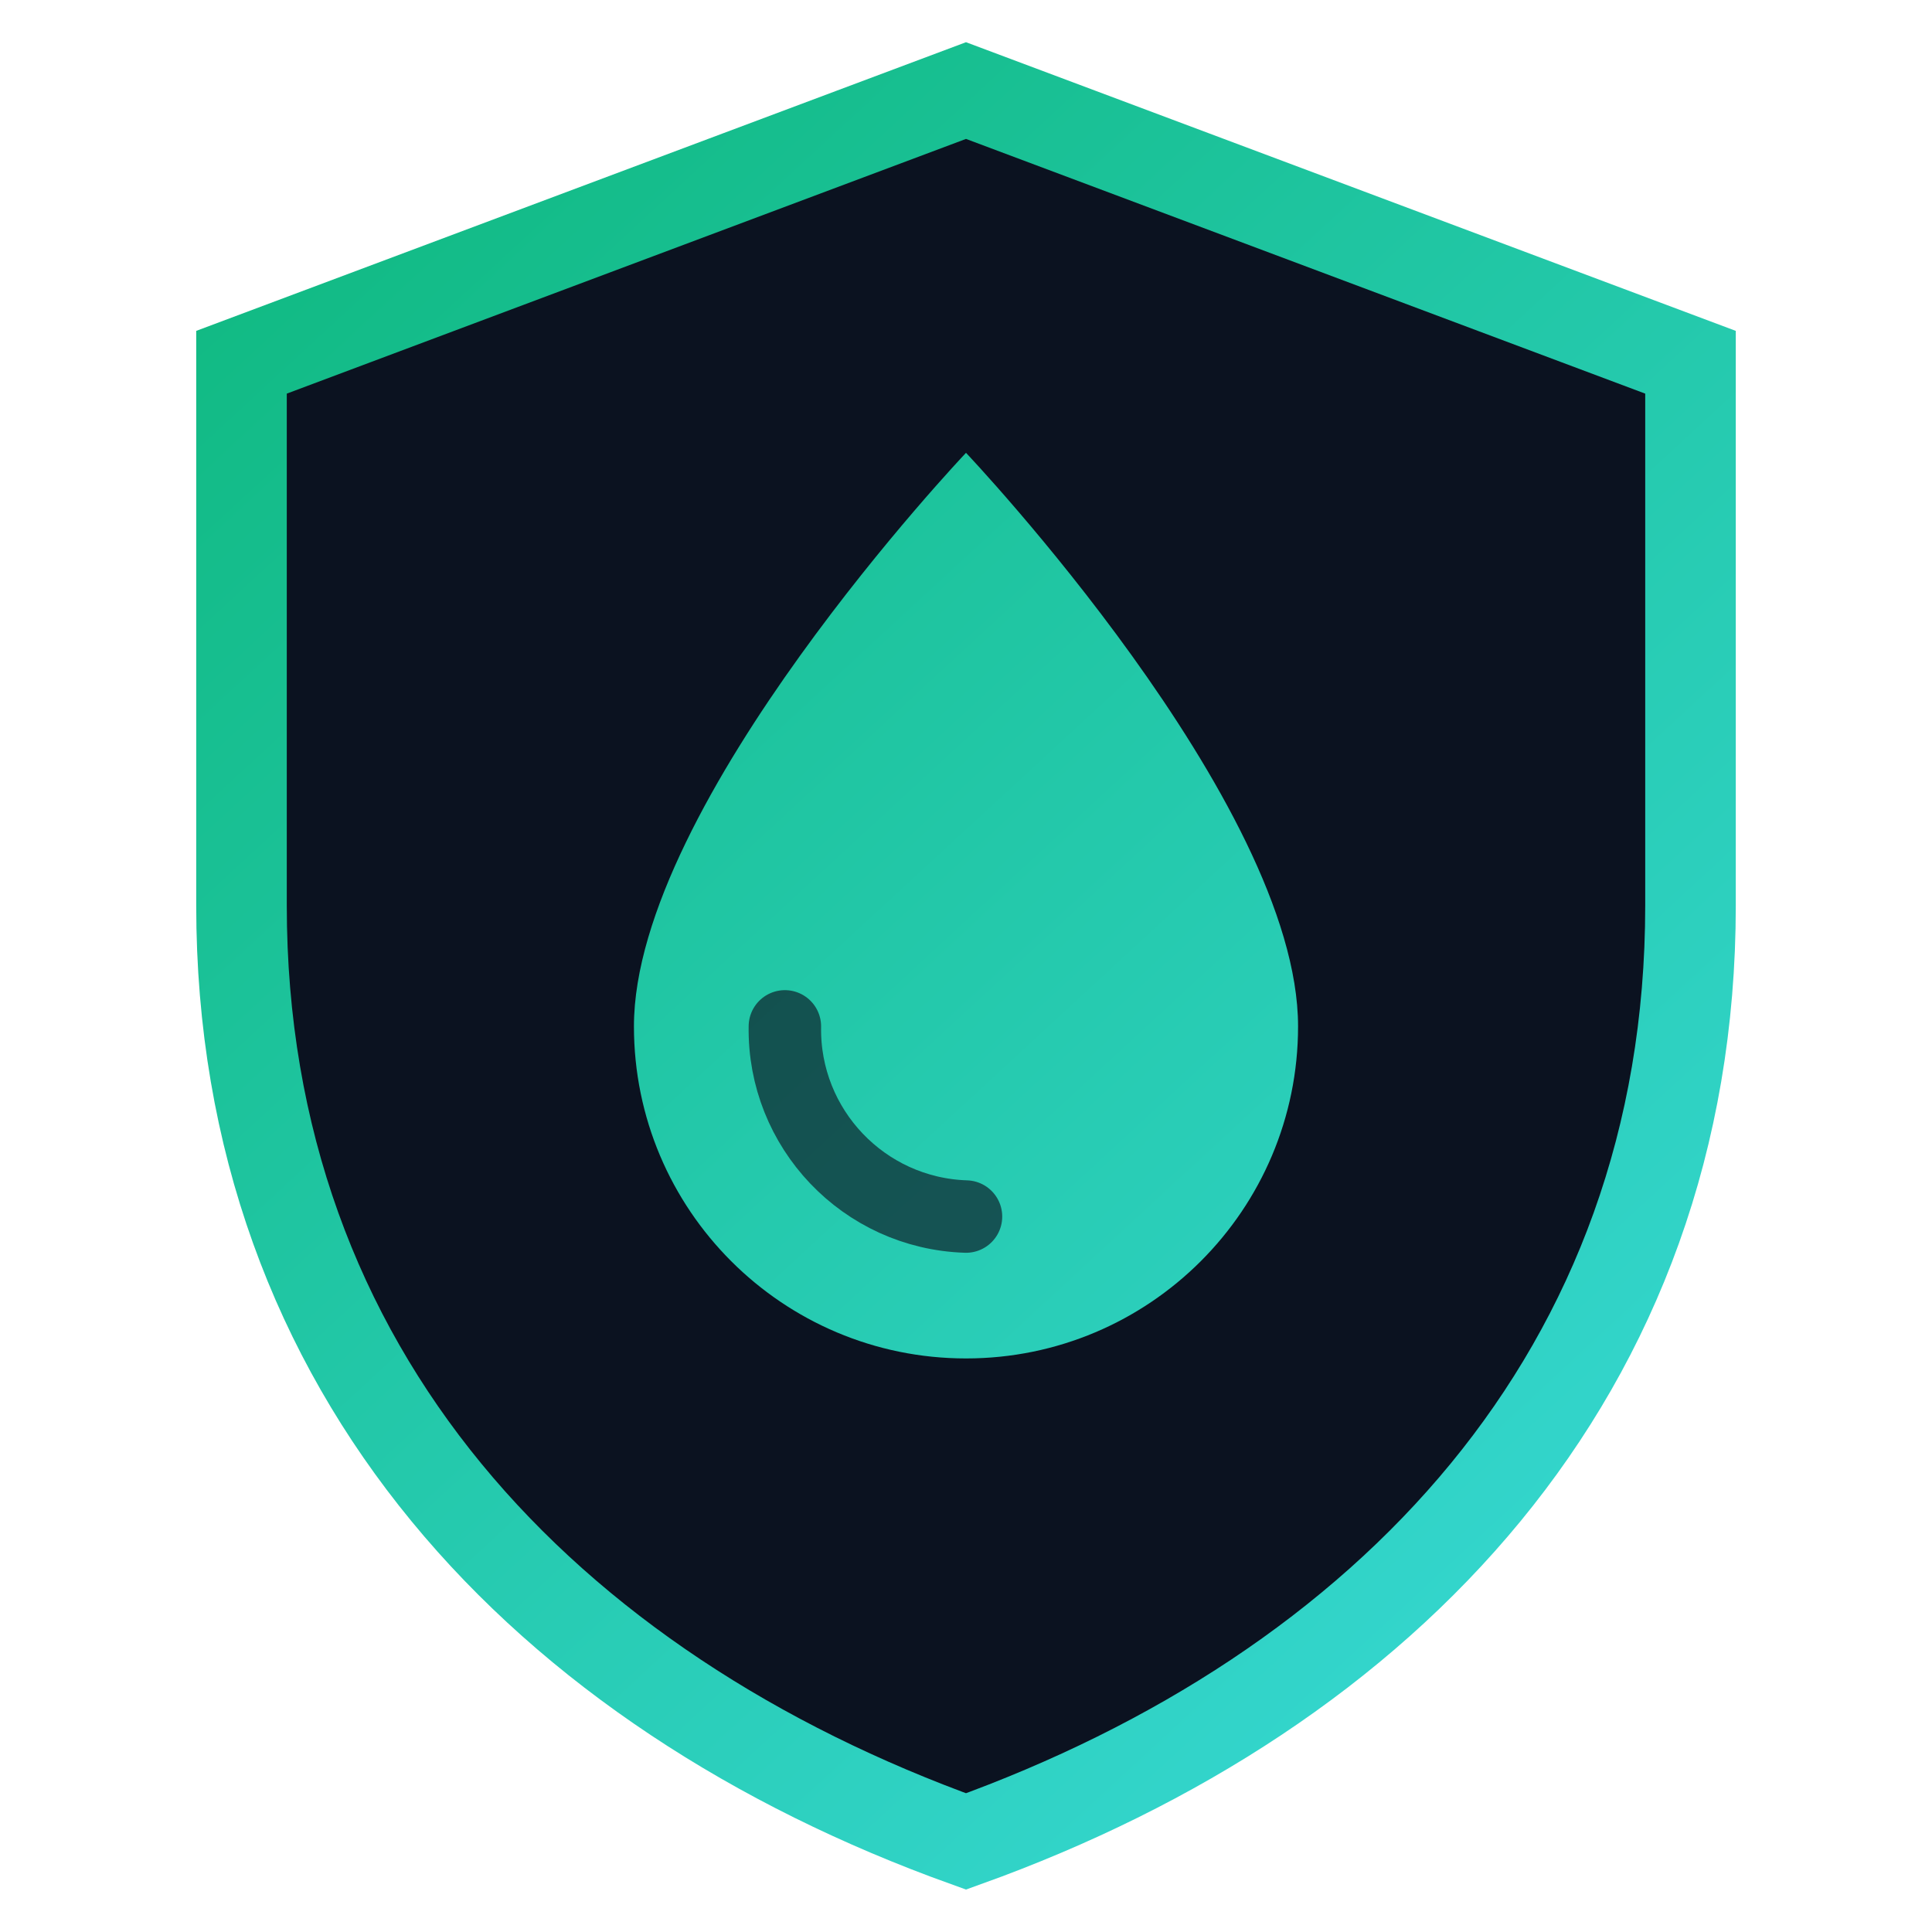
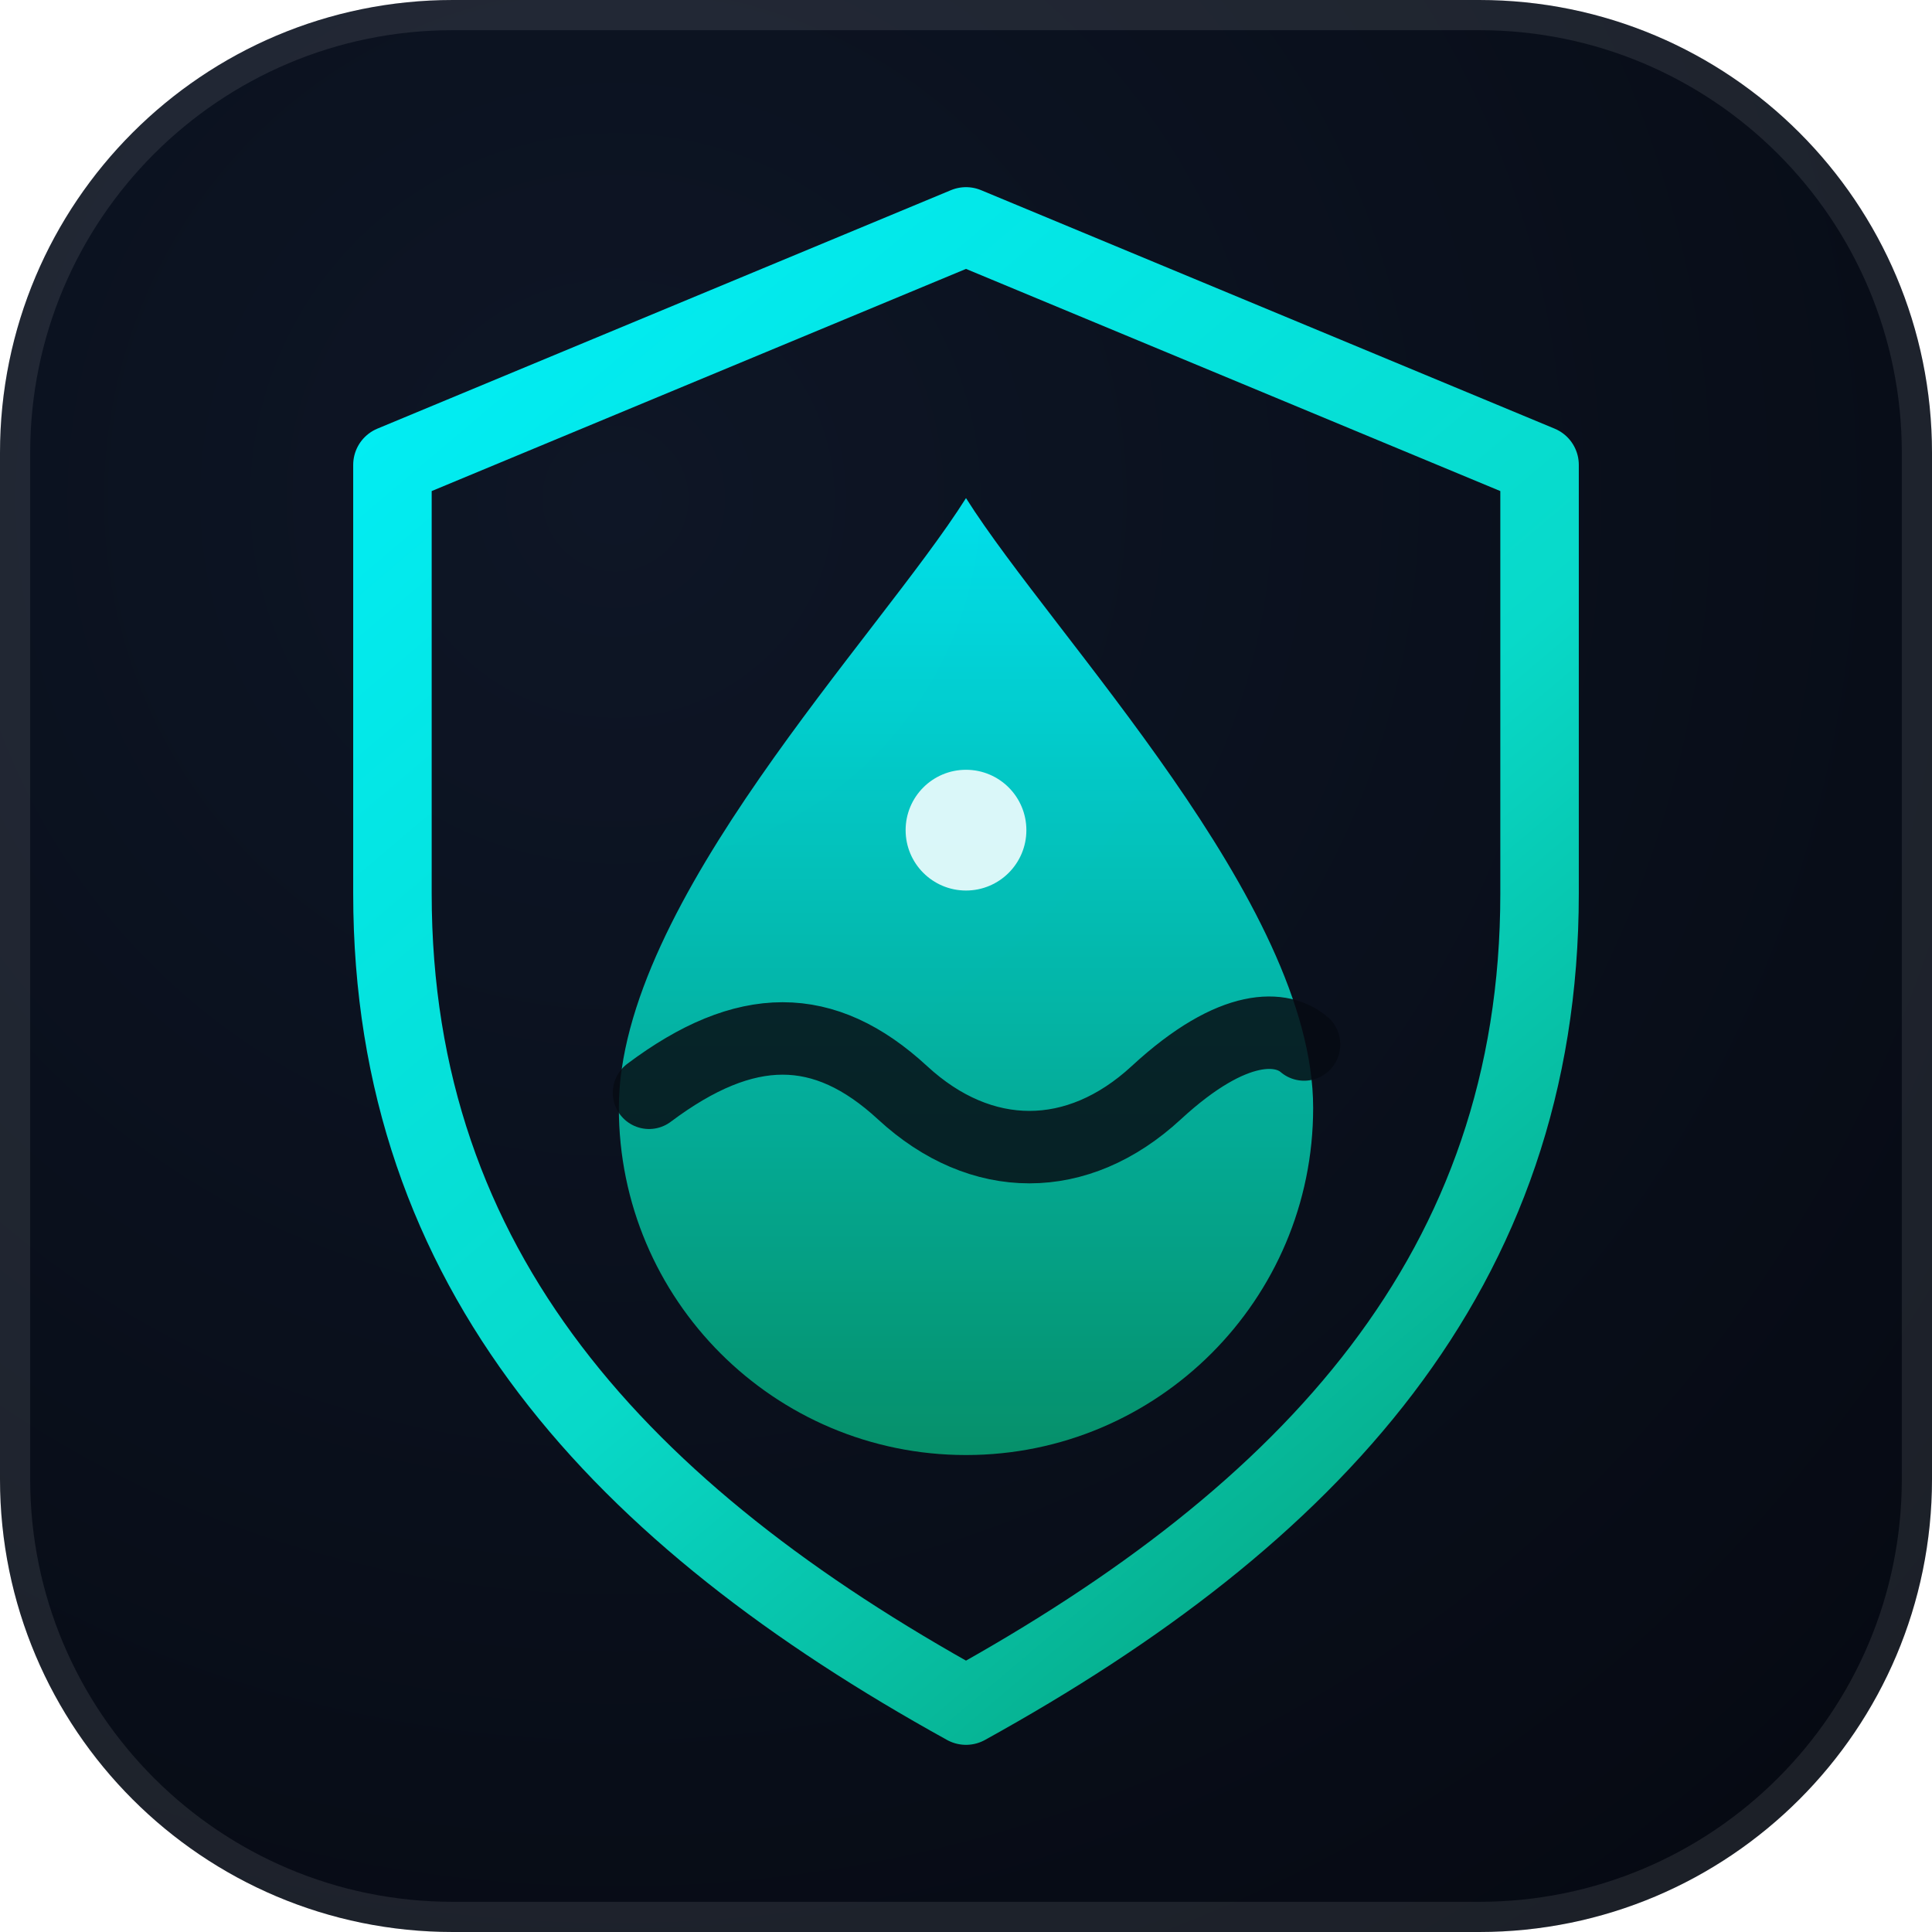
<svg xmlns="http://www.w3.org/2000/svg" viewBox="0 0 64 64" fill="none">
  <defs>
-     <linearGradient id="jgG" x1="8" y1="6" x2="56" y2="58" gradientUnits="userSpaceOnUse">
-       <stop stop-color="#10B981" />
-       <stop offset="1" stop-color="#38D9D6" />
+     <linearGradient id="jgA" x1="10" y1="6" x2="54" y2="58" gradientUnits="userSpaceOnUse">
+       <stop offset="0" stop-color="#00F2FE" />
+       <stop offset=".55" stop-color="#08D9C9" />
+       <stop offset="1" stop-color="#059669" />
    </linearGradient>
+     <linearGradient id="jgB" x1="32" y1="16" x2="32" y2="50" gradientUnits="userSpaceOnUse">
+       <stop offset="0" stop-color="#00F2FE" />
+       <stop offset="1" stop-color="#059669" />
+     </linearGradient>
+     <radialGradient id="jgC" cx=".32" cy=".26" r=".9">
+       <stop offset="0" stop-color="#0E1626" />
+       <stop offset="1" stop-color="#060A13" />
+     </radialGradient>
  </defs>
-   <path d="M32 3 8 12v18c0 15.5 10.1 26 24 31 13.9-5 24-15.5 24-31V12L32 3Z" fill="#0B1220" stroke="url(#jgG)" stroke-width="3" />
-   <path d="M32 15c0 0-11 11.6-11 19a11 11 0 0 0 22 0c0-7.4-11-19-11-19Z" fill="url(#jgG)" />
-   <path d="M26 34a6.2 6.2 0 0 0 6 6.3" stroke="#0B1220" stroke-width="2.4" stroke-linecap="round" opacity="0.65" />
+   <rect width="64" height="64" rx="15" fill="url(#jgC)" />
+   <rect x=".5" y=".5" width="63" height="63" rx="14.5" stroke="rgba(255,255,255,.09)" />
+   <path d="M32 7.5 51 15.4v14.2c0 12.5-7.6 20.6-19 26.9C20.6 50.2 13 42.1 13 29.6V15.4L32 7.5Z" stroke="url(#jgA)" stroke-width="2.6" stroke-linejoin="round" />
+   <path d="M32 16.5c2.9 4.6 11.5 13.4 11.5 20.2a11.5 11.5 0 0 1-23 0c0-6.8 8.6-15.6 11.5-20.2Z" fill="url(#jgB)" opacity=".92" />
+   <path d="M21.5 36.2c3.2-2.4 5.8-2.4 8.4 0s5.8 2.4 8.4 0 4.2-2.2 4.9-1.6" stroke="#060A13" stroke-width="2.4" stroke-linecap="round" opacity=".85" />
+   <circle cx="32" cy="27.5" r="2" fill="#F2FDFF" opacity=".9" />
</svg>
